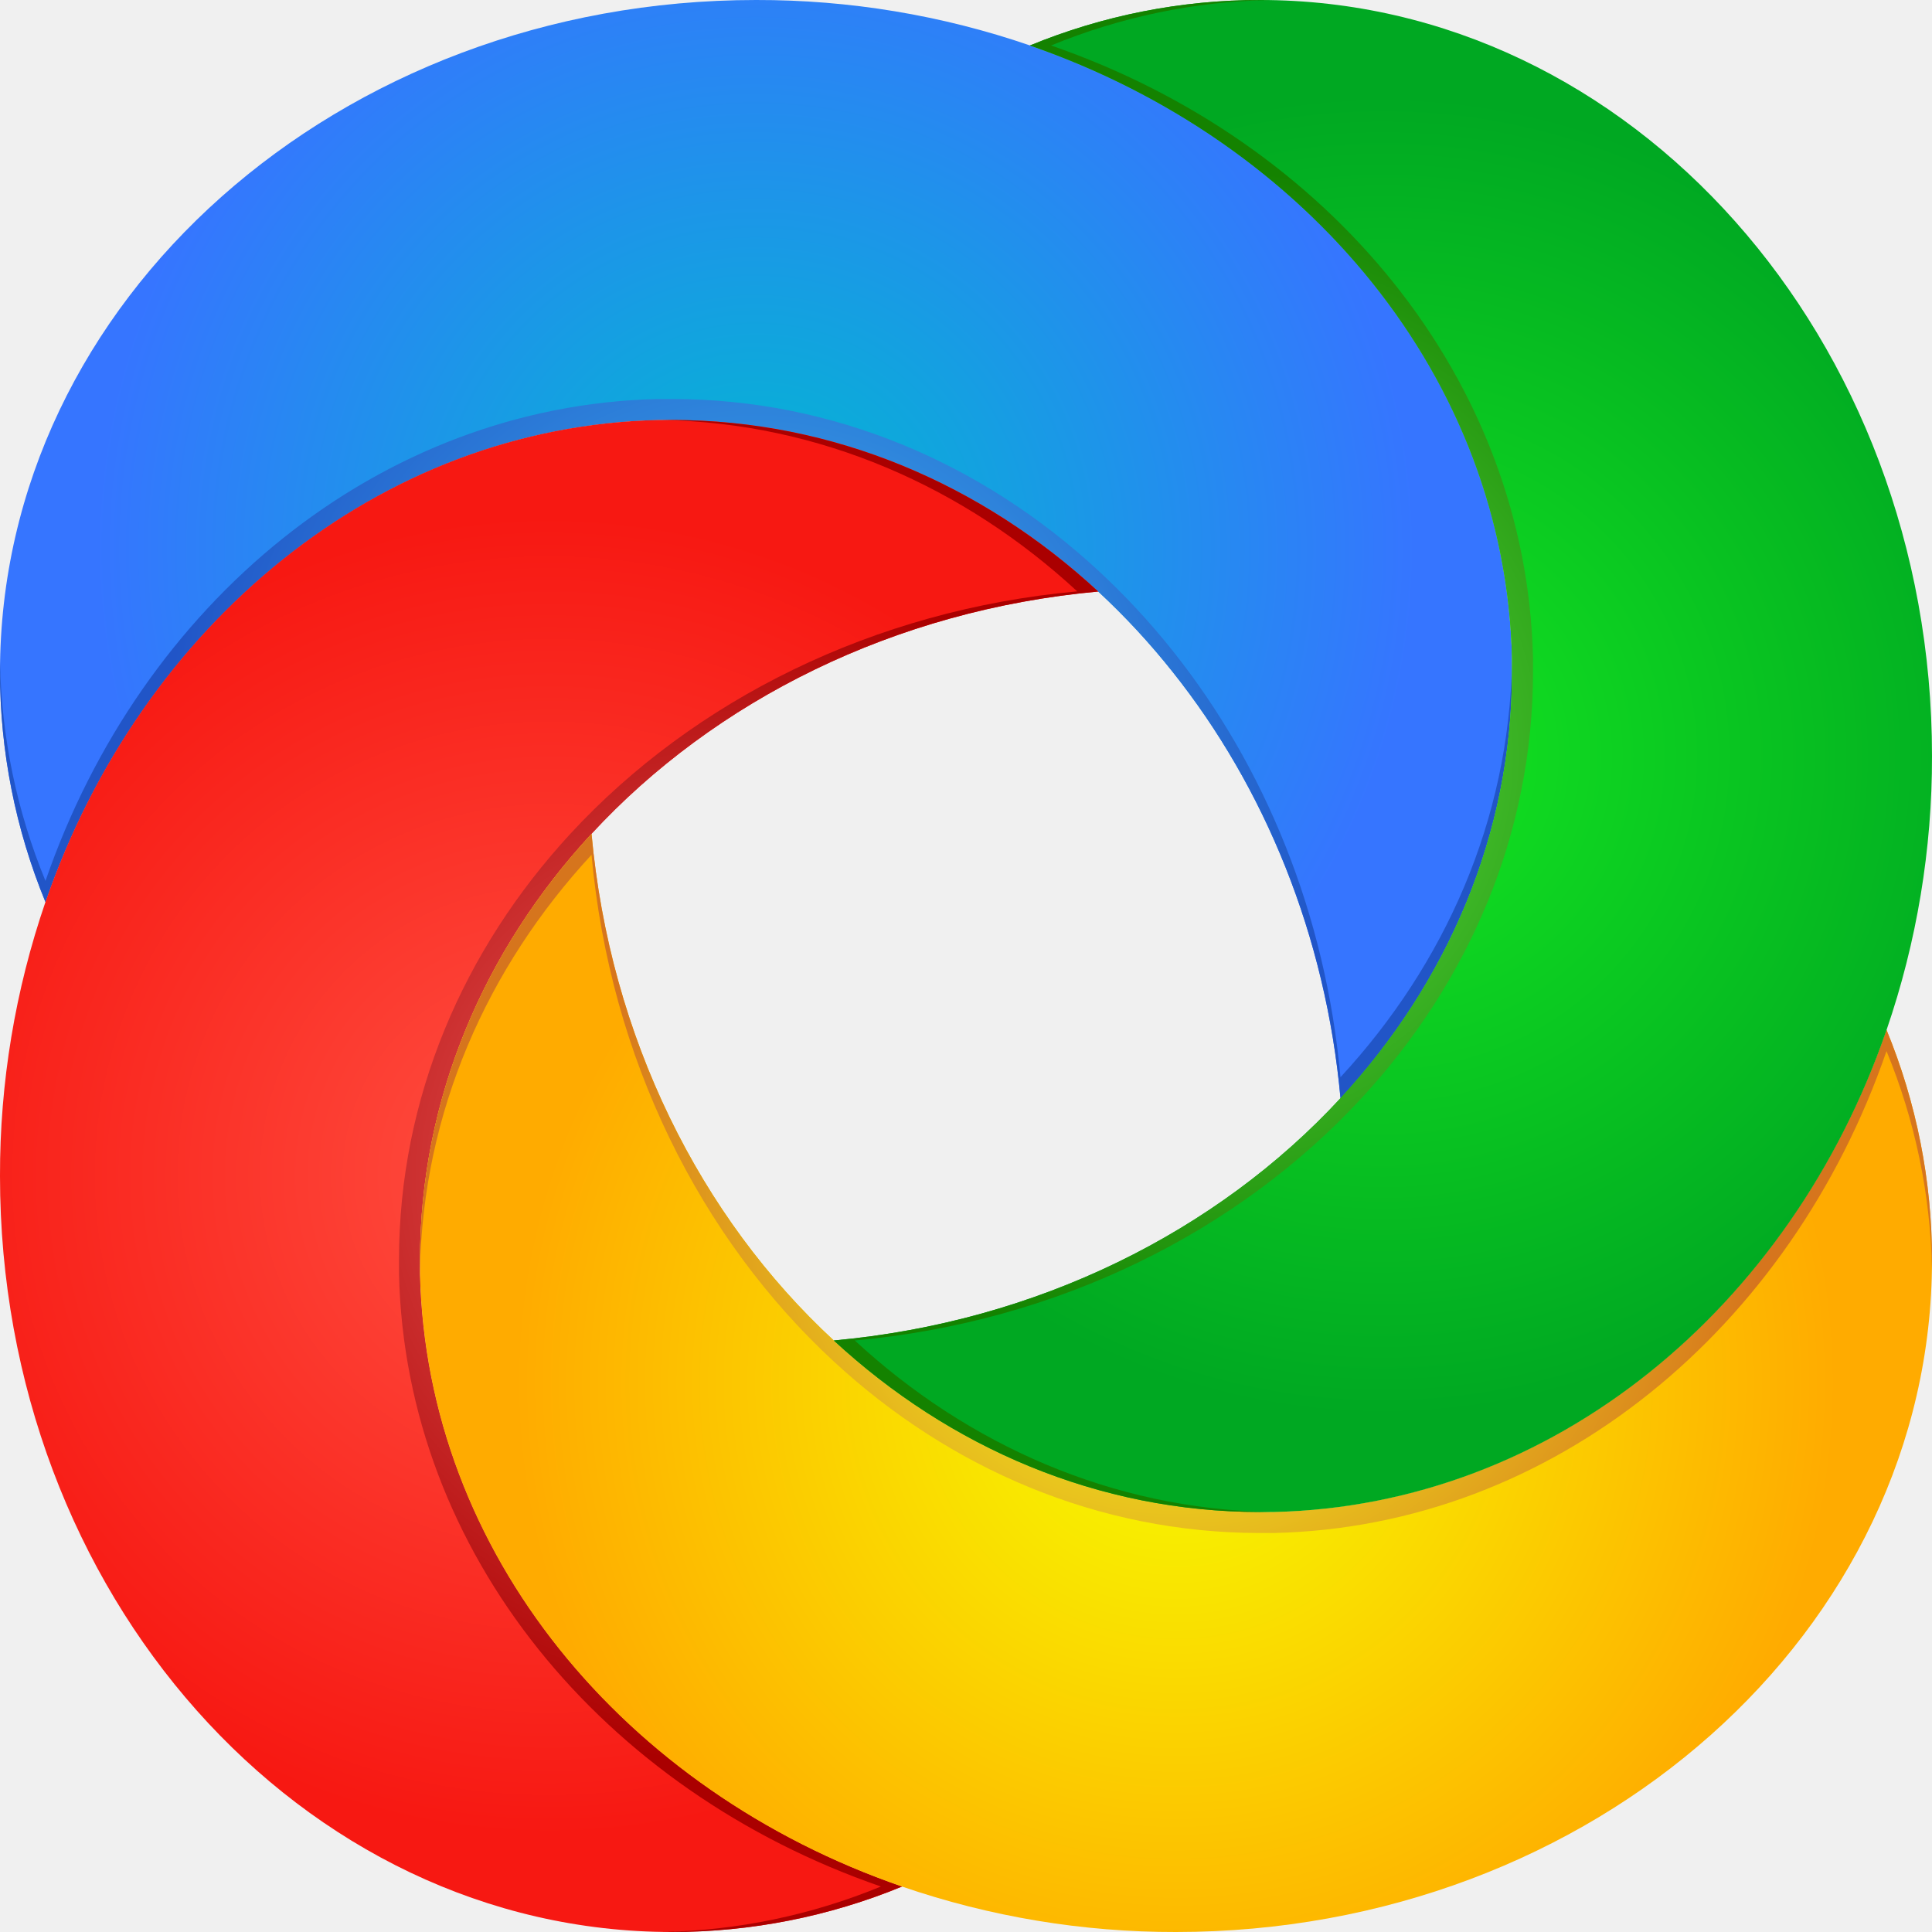
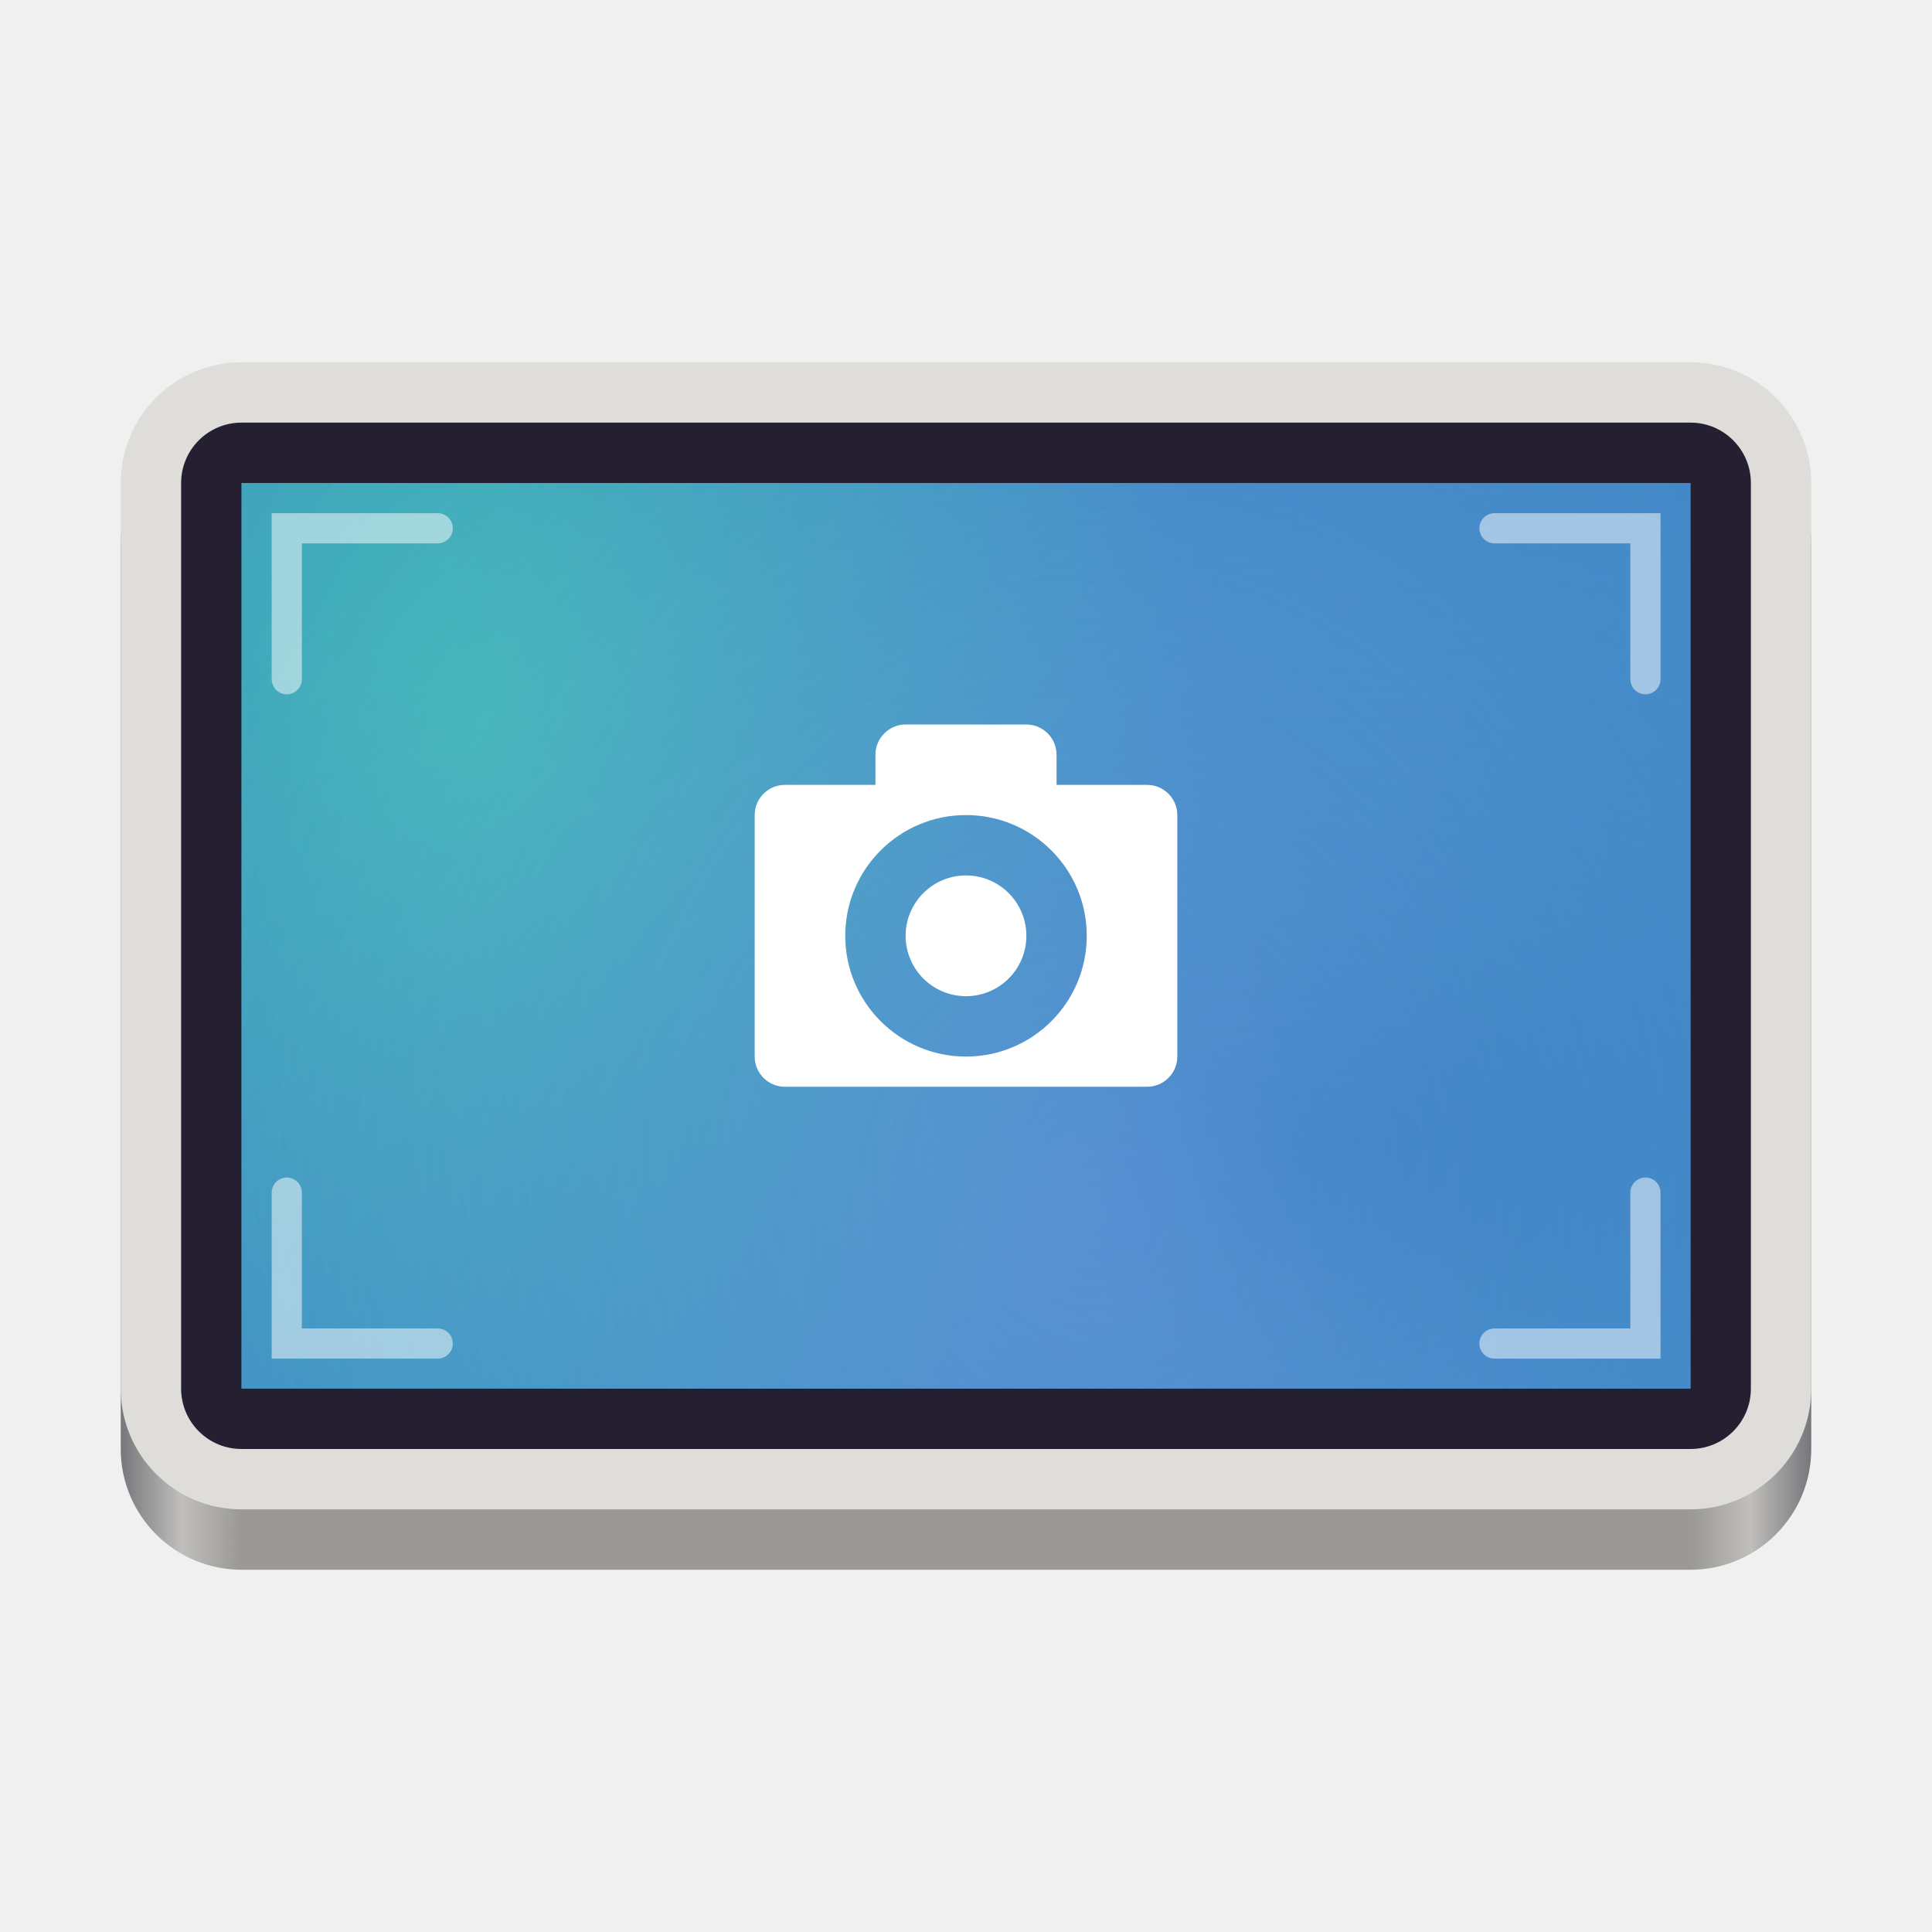
- <svg xmlns="http://www.w3.org/2000/svg" id="Layer_1" data-name="Layer 1" viewBox="0 0 460 460">
-   <defs>
-     <style>.cls-1{fill:url(#radial-gradient);}.cls-2{fill:url(#radial-gradient-2);}.cls-3{fill:url(#radial-gradient-3);}.cls-4{fill:url(#radial-gradient-4);}.cls-5{fill:url(#radial-gradient-5);}.cls-6{fill:url(#radial-gradient-6);}.cls-7{fill:url(#radial-gradient-7);}.cls-8{fill:url(#radial-gradient-8);}</style>
-     <radialGradient id="radial-gradient" cx="200" cy="-16032.74" r="157.31" gradientTransform="matrix(1, 0, 0, -1, 0, -15882)" gradientUnits="userSpaceOnUse">
-       <stop offset="0" stop-color="#00bacf" />
-       <stop offset="1" stop-color="#3675ff" />
-     </radialGradient>
-     <radialGradient id="radial-gradient-2" cx="200" cy="-16080.24" r="140.23" gradientTransform="matrix(1, 0, 0, -1, 0, -15882)" gradientUnits="userSpaceOnUse">
-       <stop offset="0.24" stop-color="#38a8eb" />
-       <stop offset="1" stop-color="#2155c7" />
-     </radialGradient>
-     <radialGradient id="radial-gradient-3" cx="150.74" cy="-16182" r="157.31" gradientTransform="matrix(1, 0, 0, -1, 0, -15882)" gradientUnits="userSpaceOnUse">
-       <stop offset="0" stop-color="#ff5042" />
-       <stop offset="1" stop-color="#f71812" />
-     </radialGradient>
-     <radialGradient id="radial-gradient-4" cx="198.24" cy="-16182" r="140.23" gradientTransform="matrix(1, 0, 0, -1, 0, -15882)" gradientUnits="userSpaceOnUse">
-       <stop offset="0.4" stop-color="#d94343" />
-       <stop offset="1" stop-color="#a00" />
-     </radialGradient>
-     <radialGradient id="radial-gradient-5" cx="300" cy="-16231.26" r="157.31" gradientTransform="matrix(1, 0, 0, -1, 0, -15882)" gradientUnits="userSpaceOnUse">
-       <stop offset="0" stop-color="#f6ff00" />
-       <stop offset="1" stop-color="#ffab00" />
-     </radialGradient>
-     <radialGradient id="radial-gradient-6" cx="300" cy="-16183.76" r="140.23" gradientTransform="matrix(1, 0, 0, -1, 0, -15882)" gradientUnits="userSpaceOnUse">
-       <stop offset="0.22" stop-color="#f7ff1e" />
-       <stop offset="1" stop-color="#d6751d" />
-     </radialGradient>
-     <radialGradient id="radial-gradient-7" cx="349.26" cy="-16082" r="157.31" gradientTransform="matrix(1, 0, 0, -1, 0, -15882)" gradientUnits="userSpaceOnUse">
-       <stop offset="0" stop-color="#14e620" />
-       <stop offset="1" stop-color="#00a822" />
-     </radialGradient>
-     <radialGradient id="radial-gradient-8" cx="301.76" cy="-16082" r="140.23" gradientTransform="matrix(1, 0, 0, -1, 0, -15882)" gradientUnits="userSpaceOnUse">
-       <stop offset="0.21" stop-color="#59d941" />
-       <stop offset="1" stop-color="#148200" />
-     </radialGradient>
+ <svg xmlns="http://www.w3.org/2000/svg" xmlns:xlink="http://www.w3.org/1999/xlink" width="128" height="128" id="svg11300" version="1.0" style="display:inline;enable-background:new" viewBox="0 0 128 128">
+   <defs id="defs3">
+     <linearGradient id="linearGradient1078">
+       <stop id="stop1066" offset="0" style="stop-color:#77767b;stop-opacity:1" />
+       <stop style="stop-color:#c0bfbc;stop-opacity:1" offset="0.036" id="stop1068" />
+       <stop id="stop1070" offset="0.071" style="stop-color:#9a9996;stop-opacity:1" />
+       <stop style="stop-color:#9a9996;stop-opacity:1" offset="0.929" id="stop1072" />
+       <stop id="stop1074" offset="0.964" style="stop-color:#c0bfbc;stop-opacity:1" />
+       <stop id="stop1076" offset="1" style="stop-color:#77767b;stop-opacity:1" />
+     </linearGradient>
+     <linearGradient id="linearGradient1044">
+       <stop style="stop-color:#1a5fb4;stop-opacity:1" offset="0" id="stop1040" />
+       <stop style="stop-color:#98c1f1;stop-opacity:0" offset="1" id="stop1042" />
+     </linearGradient>
+     <linearGradient id="linearGradient1034">
+       <stop id="stop1030" offset="0" style="stop-color:#98c1f1;stop-opacity:1" />
+       <stop id="stop1032" offset="1" style="stop-color:#2dc0af;stop-opacity:0.138" />
+     </linearGradient>
+     <linearGradient id="linearGradient3982">
+       <stop id="stop3970" offset="0" style="stop-color:#a51d2d;stop-opacity:1" />
+       <stop style="stop-color:#f66151;stop-opacity:1" offset="0.194" id="stop3972" />
+       <stop id="stop3974" offset="0.5" style="stop-color:#c01c28;stop-opacity:1" />
+       <stop id="stop3978" offset="0.682" style="stop-color:#e01b24;stop-opacity:1" />
+       <stop id="stop3980" offset="1" style="stop-color:#a51d2d;stop-opacity:1" />
+     </linearGradient>
+     <linearGradient id="linearGradient3950">
+       <stop style="stop-color:#a51d2d;stop-opacity:1" offset="0" id="stop3946" />
+       <stop id="stop3954" offset="0.132" style="stop-color:#f66151;stop-opacity:1" />
+       <stop style="stop-color:#c01c28;stop-opacity:1" offset="0.299" id="stop3956" />
+       <stop id="stop3958" offset="0.46" style="stop-color:#ed333b;stop-opacity:1" />
+       <stop style="stop-color:#a51d2d;stop-opacity:1" offset="0.593" id="stop3960" />
+       <stop style="stop-color:#a51d2d;stop-opacity:1" offset="1" id="stop3948" />
+     </linearGradient>
+     <linearGradient id="linearGradient1093">
+       <stop id="stop1091" offset="0" style="stop-color:#f6f5f4;stop-opacity:0;" />
+       <stop id="stop1089" offset="1" style="stop-color:#f6f5f4;stop-opacity:1;" />
+     </linearGradient>
+     <radialGradient xlink:href="#linearGradient6826" id="radialGradient6828" cx="184" cy="-179.602" fx="184" fy="-179.602" r="225" gradientTransform="matrix(0.25,0,0,0.1788889,6.9488522e-8,228.1289)" gradientUnits="userSpaceOnUse" />
+     <linearGradient id="linearGradient6826">
+       <stop style="stop-color:#50dbb5;stop-opacity:1;" offset="0" id="stop6822" />
+       <stop style="stop-color:#4a86cf;stop-opacity:1" offset="1" id="stop6824" />
+     </linearGradient>
+     <radialGradient xlink:href="#linearGradient6809-3" id="radialGradient6811" cx="256" cy="267.602" fx="256" fy="267.602" r="225" gradientTransform="matrix(0.4533333,0,0,0.3243852,-52.05333,189.1937)" gradientUnits="userSpaceOnUse" />
+     <linearGradient id="linearGradient6809-3">
+       <stop style="stop-color:#f6d123;stop-opacity:1" offset="0" id="stop6805" />
+       <stop style="stop-color:#2dc0af;stop-opacity:0.138" offset="1" id="stop6807" />
+     </linearGradient>
+     <linearGradient xlink:href="#linearGradient3950" id="linearGradient3952" x1="22.053" y1="93.909" x2="60" y2="93.909" gradientUnits="userSpaceOnUse" />
+     <linearGradient xlink:href="#linearGradient3982" id="linearGradient3968" x1="-78" y1="312" x2="-54" y2="312" gradientUnits="userSpaceOnUse" gradientTransform="translate(132)" />
+     <radialGradient xlink:href="#linearGradient6826" id="radialGradient4710" gradientUnits="userSpaceOnUse" gradientTransform="matrix(0.25,0,0,0.1788889,6.9488522e-8,228.1289)" cx="184" cy="-179.602" fx="184" fy="-179.602" r="225" />
+     <radialGradient xlink:href="#linearGradient6809-3" id="radialGradient4712" gradientUnits="userSpaceOnUse" gradientTransform="matrix(0.4533333,0,0,0.3243852,-52.05333,189.1937)" cx="256" cy="267.602" fx="256" fy="267.602" r="225" />
+     <linearGradient xlink:href="#linearGradient1093" id="linearGradient954" gradientUnits="userSpaceOnUse" x1="60" y1="62" x2="64" y2="62" />
+     <radialGradient xlink:href="#linearGradient6826" id="radialGradient1018" gradientUnits="userSpaceOnUse" gradientTransform="matrix(0.2142857,0,0,0.2844444,9.142857,237.1656)" cx="106.667" cy="-60.348" fx="106.667" fy="-60.348" r="225" />
+     <radialGradient xlink:href="#linearGradient1034" id="radialGradient1020" gradientUnits="userSpaceOnUse" gradientTransform="matrix(0.3885714,0,0,0.4622222,-35.47428,151.1069)" cx="276.588" cy="218.278" fx="276.588" fy="218.278" r="225" />
+     <radialGradient xlink:href="#linearGradient1044" id="radialGradient1038" gradientUnits="userSpaceOnUse" gradientTransform="matrix(0.3885714,0,0,0.2432889,-35.47428,-269.1047)" cx="317.765" cy="86.748" fx="317.765" fy="86.748" r="225" />
+     <linearGradient xlink:href="#linearGradient1078" id="linearGradient1064" gradientUnits="userSpaceOnUse" gradientTransform="matrix(0.25,0,0,0.25,-14.14897,388.3485)" x1="88.596" y1="-449.394" x2="536.596" y2="-449.394" />
  </defs>
-   <path class="cls-1" d="M380,176.62c-1.55-66.46-48.68-123-114.74-145.79A199.47,199.47,0,0,0,200,20C100.59,20,20,91.63,20,180a143.93,143.93,0,0,0,10.83,54.79C53.67,168.73,110.16,121.6,176.62,120c1.12,0,2.25,0,3.38,0,38.52,0,73.87,15.32,101.48,40.84A171.24,171.24,0,0,1,299.22,180c21.92,27.53,36.42,62.7,39.95,101.53C364.68,253.87,380,218.52,380,180,380,178.87,380,177.75,380,176.62Z" transform="translate(-20 -20)" />
-   <path class="cls-2" d="M339.16,276.48c-3.53-38.83-18-74-39.95-101.53a171.24,171.24,0,0,0-17.73-19.11C253.87,130.32,218.52,115,180,115c-1.13,0-2.25,0-3.38,0-66.46,1.55-123,48.68-145.79,114.74A144,144,0,0,1,20,177.67c0,0.78,0,1.55,0,2.33a143.93,143.93,0,0,0,10.83,54.79C53.67,168.73,110.16,121.6,176.62,120c1.12,0,2.25,0,3.38,0,38.52,0,73.87,15.32,101.48,40.84A171.24,171.24,0,0,1,299.22,180c21.92,27.53,36.42,62.7,39.95,101.53C364.68,253.87,380,218.52,380,180c0-.78,0-1.55,0-2.33C379.28,215.16,364.09,249.51,339.16,276.48Z" transform="translate(-20 -20)" />
-   <path class="cls-3" d="M120,323.38c0-1.12,0-2.25,0-3.38,0-38.52,15.32-73.87,40.84-101.48,29.33-31.74,72.13-53.27,120.64-57.68C253.87,135.32,218.52,120,180,120c-1.13,0-2.25,0-3.38,0-66.46,1.55-123,48.68-145.79,114.74A199.47,199.47,0,0,0,20,300c0,99.41,71.63,180,160,180a143.93,143.93,0,0,0,54.79-10.83C168.73,446.33,121.6,389.84,120,323.38Z" transform="translate(-20 -20)" />
-   <path class="cls-4" d="M120,323.38c0-1.12,0-2.25,0-3.38,0-38.52,15.32-73.87,40.84-101.48,29.33-31.74,72.13-53.27,120.64-57.68C253.87,135.32,218.52,120,180,120c-0.78,0-1.55,0-2.33,0,37.49,0.69,71.84,15.88,98.81,40.8-48.51,4.41-91.31,25.94-120.64,57.68C130.32,246.13,115,281.48,115,320c0,1.13,0,2.25,0,3.38,1.55,66.46,48.68,123,114.74,145.79A144,144,0,0,1,177.67,480c0.78,0,1.55,0,2.33,0a143.93,143.93,0,0,0,54.79-10.83C168.73,446.33,121.6,389.84,120,323.38Z" transform="translate(-20 -20)" />
-   <path class="cls-5" d="M469.17,265.21C446.33,331.27,389.84,378.4,323.38,380c-1.12,0-2.25,0-3.38,0-38.52,0-73.87-15.32-101.48-40.84-31.74-29.33-53.27-72.13-57.68-120.64C135.32,246.13,120,281.48,120,320c0,1.13,0,2.25,0,3.38,1.55,66.46,48.68,123,114.74,145.79A199.47,199.47,0,0,0,300,480c99.41,0,180-71.63,180-160A143.93,143.93,0,0,0,469.17,265.21Z" transform="translate(-20 -20)" />
-   <path class="cls-6" d="M160.84,223.52c4.41,48.51,25.94,91.31,57.68,120.64C246.13,369.68,281.48,385,320,385c1.13,0,2.25,0,3.38,0,66.46-1.55,123-48.68,145.79-114.74A144,144,0,0,1,480,322.33c0-.78,0-1.55,0-2.33a143.93,143.93,0,0,0-10.83-54.79C446.33,331.27,389.84,378.4,323.38,380c-1.12,0-2.25,0-3.38,0-38.52,0-73.87-15.32-101.48-40.84-31.74-29.33-53.27-72.13-57.68-120.64C135.32,246.13,120,281.48,120,320c0,0.78,0,1.55,0,2.33C120.72,284.84,135.91,250.49,160.84,223.52Z" transform="translate(-20 -20)" />
-   <path class="cls-7" d="M320,20a143.93,143.93,0,0,0-54.79,10.83C331.27,53.67,378.4,110.16,380,176.62c0,1.12,0,2.25,0,3.38,0,38.52-15.32,73.87-40.84,101.48-29.33,31.74-72.13,53.27-120.64,57.68C246.13,364.68,281.48,380,320,380c1.13,0,2.25,0,3.38,0,66.46-1.55,123-48.68,145.79-114.74A199.47,199.47,0,0,0,480,200C480,100.59,408.37,20,320,20Z" transform="translate(-20 -20)" />
-   <path class="cls-8" d="M223.52,339.16c48.51-4.41,91.31-25.94,120.64-57.68C369.68,253.87,385,218.52,385,180c0-1.13,0-2.25,0-3.38-1.55-66.46-48.68-123-114.74-145.79A144,144,0,0,1,322.33,20c-0.78,0-1.55,0-2.33,0a143.93,143.93,0,0,0-54.79,10.83C331.27,53.67,378.4,110.16,380,176.62c0,1.12,0,2.25,0,3.38,0,38.52-15.32,73.87-40.84,101.48-29.33,31.74-72.13,53.27-120.64,57.68C246.13,364.68,281.48,380,320,380c0.78,0,1.55,0,2.33,0C284.84,379.28,250.49,364.09,223.52,339.16Z" transform="translate(-20 -20)" />
+   <g id="layer1" style="display:inline" transform="translate(0,-172)">
+     <g id="layer2" style="display:none">
+       <text xml:space="preserve" style="font-style:normal;font-variant:normal;font-weight:normal;font-stretch:normal;font-size:5.333px;line-height:125%;font-family:Cantarell;-inkscape-font-specification:'Cantarell, Normal';text-align:start;writing-mode:lr-tb;text-anchor:start;display:inline;fill:#000000;fill-opacity:1;stroke:none;stroke-width:0.333;enable-background:new" x="7.95" y="148.652" id="context">
+         <tspan id="tspan2716" x="7.95" y="148.652" style="font-size:5.333px;stroke-width:0.333">apps</tspan>
+       </text>
+       <text id="text3021" y="157.234" x="7.753" style="font-style:normal;font-variant:normal;font-weight:bold;font-stretch:normal;font-size:5.333px;line-height:125%;font-family:Cantarell;-inkscape-font-specification:'Cantarell, Bold';text-align:start;writing-mode:lr-tb;text-anchor:start;display:inline;fill:#000000;fill-opacity:1;stroke:none;stroke-width:0.333;enable-background:new" xml:space="preserve">
+         <tspan y="157.234" x="7.753" id="tspan3023" style="font-size:5.333px;stroke-width:0.333">org.gnome.Screenshots</tspan>
+       </text>
+       <g style="display:inline;fill:#000000;enable-background:new" transform="matrix(7.991171,0,0,8.003641,-167.7909,-4846.078)" id="g12027" />
+       <rect style="display:inline;overflow:visible;visibility:visible;fill:#f0f0f0;fill-opacity:1;fill-rule:nonzero;stroke:none;stroke-width:0.5;marker:none;enable-background:accumulate" id="rect13805" width="128" height="128" x="9.2651362e-08" y="172" />
+       <g id="g883" style="fill:none;fill-opacity:0.251;stroke:#a579b3;stroke-opacity:1" transform="translate(-24,24)" />
+       <g id="g900" style="fill:none;fill-opacity:0.251;stroke:#a579b3;stroke-opacity:1" transform="translate(-24,24)" />
+       <g id="g1168" transform="matrix(0.25,0,0,0.25,6.9488522e-8,225)">
+         <circle cx="256" cy="44" r="240" id="path1142" style="opacity:0.1;fill:#2864b0;fill-opacity:1;stroke:none;stroke-width:1;stroke-linecap:butt;stroke-linejoin:miter;stroke-miterlimit:4;stroke-dasharray:none;stroke-dashoffset:0;stroke-opacity:1;marker:none;marker-start:none;marker-mid:none;marker-end:none;paint-order:normal" />
+         <rect ry="32" rx="32" y="-180" x="96" height="448" width="320" id="rect1110" style="opacity:0.1;fill:#2864b0;fill-opacity:1;stroke:none;stroke-width:1;stroke-linecap:butt;stroke-linejoin:miter;stroke-miterlimit:4;stroke-dasharray:none;stroke-dashoffset:0;stroke-opacity:1;marker:none;marker-start:none;marker-mid:none;marker-end:none;paint-order:normal" />
+         <rect ry="32" rx="32" y="-164" x="48" height="416" width="416" id="rect1110-8" style="display:inline;opacity:0.1;fill:#2864b0;fill-opacity:1;stroke:none;stroke-width:1;stroke-linecap:butt;stroke-linejoin:miter;stroke-miterlimit:4;stroke-dasharray:none;stroke-dashoffset:0;stroke-opacity:1;marker:none;marker-start:none;marker-mid:none;marker-end:none;paint-order:normal;enable-background:new" />
+         <rect ry="32" rx="32" y="-116" x="32" height="320" width="448" id="rect1110-8-9" style="display:inline;opacity:0.1;fill:#2864b0;fill-opacity:1;stroke:none;stroke-width:1;stroke-linecap:butt;stroke-linejoin:miter;stroke-miterlimit:4;stroke-dasharray:none;stroke-dashoffset:0;stroke-opacity:1;marker:none;marker-start:none;marker-mid:none;marker-end:none;paint-order:normal;enable-background:new" />
+       </g>
+     </g>
+     <g id="layer9" style="display:inline">
+       <rect ry="8" rx="8" y="200" x="8" height="76" width="112" id="rect1048" style="display:inline;opacity:1;vector-effect:none;fill:url(#linearGradient1064);fill-opacity:1;stroke:none;stroke-width:0.25;stroke-linecap:butt;stroke-linejoin:miter;stroke-miterlimit:4;stroke-dasharray:none;stroke-dashoffset:0;stroke-opacity:1;marker:none;marker-start:none;marker-mid:none;marker-end:none;paint-order:normal;enable-background:new;font-variant-east_asian:normal" />
+       <rect style="opacity:1;fill:#f6f5f4;fill-opacity:1;stroke:none;stroke-width:2;stroke-linecap:round;stroke-linejoin:round;stroke-miterlimit:4;stroke-dasharray:none;stroke-dashoffset:0;stroke-opacity:1" id="rect1195" width="104" height="80" x="-188" y="44" />
+       <rect y="48" x="196" height="66" width="96" id="rect998" style="opacity:1;fill:#1c71d8;fill-opacity:1;stroke:none;stroke-width:2;stroke-linecap:round;stroke-linejoin:round;stroke-miterlimit:4;stroke-dasharray:none;stroke-dashoffset:0;stroke-opacity:1" />
+       <g transform="matrix(0.8571429,0,0,0.9,-190.8571,-128.4)" style="display:inline;stroke-width:1.139;enable-background:new" id="g886">
+         <rect style="display:inline;opacity:1;vector-effect:none;fill:url(#radialGradient6828);fill-opacity:1;stroke:none;stroke-width:0.569;stroke-linecap:butt;stroke-linejoin:bevel;stroke-miterlimit:4;stroke-dasharray:0.569, 1.139;stroke-dashoffset:0;stroke-opacity:0.949;marker:none;marker-start:none;marker-mid:none;marker-end:none;paint-order:normal;enable-background:new" id="rect6813" width="112" height="80" x="8" y="196" />
+         <rect y="196" x="8" height="80" width="112" id="rect3763" style="display:inline;opacity:1;vector-effect:none;fill:url(#radialGradient6811);fill-opacity:1;stroke:none;stroke-width:0.569;stroke-linecap:butt;stroke-linejoin:bevel;stroke-miterlimit:4;stroke-dasharray:0.569, 1.139;stroke-dashoffset:0;stroke-opacity:0.949;marker:none;marker-start:none;marker-mid:none;marker-end:none;paint-order:normal;enable-background:new" />
+       </g>
+       <g id="g3658" transform="translate(8,-142)">
+         <path style="fill:none;stroke:#f6f5f4;stroke-width:2;stroke-linecap:butt;stroke-linejoin:round;stroke-miterlimit:4;stroke-dasharray:none;stroke-opacity:1" d="m 199,203 v -10 h 10" id="path3562" />
+         <path style="fill:none;stroke:#f6f5f4;stroke-width:2;stroke-linecap:butt;stroke-linejoin:miter;stroke-opacity:1" d="m 211,193 h 10" id="path3564" />
+         <path id="path3566" d="m 199,241 v 10 h 10" style="fill:none;stroke:#f6f5f4;stroke-width:2;stroke-linecap:butt;stroke-linejoin:round;stroke-miterlimit:4;stroke-dasharray:none;stroke-opacity:1" />
+         <path id="path3568" d="m 235,193 h 10" style="fill:none;stroke:#f6f5f4;stroke-width:2;stroke-linecap:butt;stroke-linejoin:miter;stroke-opacity:1" />
+         <path id="path3570" d="M 281,203 V 193 H 271" style="fill:none;stroke:#f6f5f4;stroke-width:2;stroke-linecap:butt;stroke-linejoin:round;stroke-miterlimit:4;stroke-dasharray:none;stroke-opacity:1" />
+         <path style="fill:none;stroke:#f6f5f4;stroke-width:2;stroke-linecap:butt;stroke-linejoin:round;stroke-miterlimit:4;stroke-dasharray:none;stroke-opacity:1" d="m 281,241 v 10 h -10" id="path3572" />
+         <path style="fill:none;stroke:#f6f5f4;stroke-width:2;stroke-linecap:butt;stroke-linejoin:miter;stroke-opacity:1" d="m 223,193 h 10" id="path3574" />
+         <path id="path3576" d="m 211,251 h 10" style="fill:none;stroke:#f6f5f4;stroke-width:2;stroke-linecap:butt;stroke-linejoin:miter;stroke-opacity:1" />
+         <path style="fill:none;stroke:#f6f5f4;stroke-width:2;stroke-linecap:butt;stroke-linejoin:miter;stroke-opacity:1" d="m 235,251 h 10" id="path3578" />
+         <path id="path3580" d="m 223,251 h 10" style="fill:none;stroke:#f6f5f4;stroke-width:2;stroke-linecap:butt;stroke-linejoin:miter;stroke-opacity:1" />
+         <path style="fill:none;stroke:#f6f5f4;stroke-width:2;stroke-linecap:butt;stroke-linejoin:miter;stroke-opacity:1" d="M 199,239 V 229" id="path3582" />
+         <path id="path3607" d="M 199,227 V 217" style="fill:none;stroke:#f6f5f4;stroke-width:2;stroke-linecap:butt;stroke-linejoin:miter;stroke-opacity:1" />
+         <g transform="rotate(-90,156,129)" id="g3588">
+           <path style="fill:none;stroke:#f6f5f4;stroke-width:2;stroke-linecap:butt;stroke-linejoin:miter;stroke-opacity:1" d="m 46,254 h 10" id="path3586" />
+         </g>
+         <path style="fill:none;stroke:#f6f5f4;stroke-width:2;stroke-linecap:butt;stroke-linejoin:miter;stroke-opacity:1" d="M 199,215 V 205" id="path3623" />
+         <path style="fill:none;stroke:#f6f5f4;stroke-width:2;stroke-linecap:butt;stroke-linejoin:miter;stroke-opacity:1" d="m 259,193 h 10" id="path3625" />
+         <path id="path3627" d="m 247,193 h 10" style="fill:none;stroke:#f6f5f4;stroke-width:2;stroke-linecap:butt;stroke-linejoin:miter;stroke-opacity:1" />
+         <path id="path3629" d="m 259,251 h 10" style="fill:none;stroke:#f6f5f4;stroke-width:2;stroke-linecap:butt;stroke-linejoin:miter;stroke-opacity:1" />
+         <path style="fill:none;stroke:#f6f5f4;stroke-width:2;stroke-linecap:butt;stroke-linejoin:miter;stroke-opacity:1" d="m 247,251 h 10" id="path3631" />
+         <path style="fill:none;stroke:#f6f5f4;stroke-width:2;stroke-linecap:butt;stroke-linejoin:miter;stroke-opacity:1" d="M 281,227 V 217" id="path3633" />
+         <path id="path3635" d="M 281,215 V 205" style="fill:none;stroke:#f6f5f4;stroke-width:2;stroke-linecap:butt;stroke-linejoin:miter;stroke-opacity:1" />
+       </g>
+       <text xml:space="preserve" style="font-style:normal;font-weight:normal;font-size:40px;line-height:1.25;font-family:sans-serif;letter-spacing:0px;word-spacing:0px;fill:#000000;fill-opacity:1;stroke:none" x="-72" y="4" id="text850">
+         <tspan id="tspan848" x="-72" y="39.391" />
+       </text>
+       <g id="g3558" style="opacity:0.4;fill:#000000" transform="translate(-200,-140)">
+         <path d="m 24,188 a 8,8 0 0 1 -8,8 l 0,-8 z" id="path1000" style="opacity:1;fill:#000000;fill-opacity:1;stroke:none;stroke-width:2;stroke-linecap:round;stroke-linejoin:round;stroke-miterlimit:4;stroke-dasharray:none;stroke-dashoffset:0;stroke-opacity:1" />
+         <path transform="scale(-1,1)" style="opacity:1;fill:#000000;fill-opacity:1;stroke:none;stroke-width:2;stroke-linecap:round;stroke-linejoin:round;stroke-miterlimit:4;stroke-dasharray:none;stroke-dashoffset:0;stroke-opacity:1" id="path1002" d="m -104,188 a 8,8 0 0 1 -8,8 l 0,-8 z" />
+         <path d="m -104,-260 a 8,8 0 0 1 -8,8 l 0,-8 z" id="path1004" style="opacity:1;fill:#000000;fill-opacity:1;stroke:none;stroke-width:2;stroke-linecap:round;stroke-linejoin:round;stroke-miterlimit:4;stroke-dasharray:none;stroke-dashoffset:0;stroke-opacity:1" transform="scale(-1)" />
+         <path transform="scale(1,-1)" style="opacity:1;fill:#000000;fill-opacity:1;stroke:none;stroke-width:2;stroke-linecap:round;stroke-linejoin:round;stroke-miterlimit:4;stroke-dasharray:none;stroke-dashoffset:0;stroke-opacity:1" id="path1006" d="m 24,-260 a 8,8 0 0 1 -8,8 l 0,-8 z" />
+       </g>
+       <g style="opacity:0.4;fill:#ffffff" id="g3668" transform="translate(191,-137)">
+         <path style="opacity:1;fill:#ffffff;fill-opacity:1;stroke:none;stroke-width:2;stroke-linecap:round;stroke-linejoin:round;stroke-miterlimit:4;stroke-dasharray:none;stroke-dashoffset:0;stroke-opacity:1" id="path3660" d="m 24,188 a 8,8 0 0 1 -8,8 l 0,-8 z" />
+         <path d="m -90,188 a 8,8 0 0 1 -8,8 l 0,-8 z" id="path3662" style="opacity:1;fill:#ffffff;fill-opacity:1;stroke:none;stroke-width:2;stroke-linecap:round;stroke-linejoin:round;stroke-miterlimit:4;stroke-dasharray:none;stroke-dashoffset:0;stroke-opacity:1" transform="scale(-1,1)" />
+         <path transform="scale(-1)" style="opacity:1;fill:#ffffff;fill-opacity:1;stroke:none;stroke-width:2;stroke-linecap:round;stroke-linejoin:round;stroke-miterlimit:4;stroke-dasharray:none;stroke-dashoffset:0;stroke-opacity:1" id="path3664" d="m -90,-246 a 8,8 0 0 1 -8,8 l 0,-8 z" />
+         <path d="m 24,-246 a 8,8 0 0 1 -8,8 l 0,-8 z" id="path3666" style="opacity:1;fill:#ffffff;fill-opacity:1;stroke:none;stroke-width:2;stroke-linecap:round;stroke-linejoin:round;stroke-miterlimit:4;stroke-dasharray:none;stroke-dashoffset:0;stroke-opacity:1" transform="scale(1,-1)" />
+       </g>
+       <rect style="display:inline;opacity:1;fill:#f6f5f4;fill-opacity:1;stroke:none;stroke-width:0.25;stroke-linecap:butt;stroke-linejoin:miter;stroke-miterlimit:4;stroke-dasharray:none;stroke-dashoffset:0;stroke-opacity:1;marker:none;marker-start:none;marker-mid:none;marker-end:none;paint-order:normal;enable-background:new" id="rect4701" width="112" height="80" x="8" y="56" />
+       <g id="g4708" style="display:inline;stroke-width:1.148;enable-background:new" transform="matrix(0.8928571,0,0,0.85,6.857146,-104.6)">
+         <rect y="196" x="8" height="80" width="112" id="rect4704" style="display:inline;opacity:1;vector-effect:none;fill:url(#radialGradient4710);fill-opacity:1;stroke:none;stroke-width:0.574;stroke-linecap:butt;stroke-linejoin:bevel;stroke-miterlimit:4;stroke-dasharray:0.574, 1.148;stroke-dashoffset:0;stroke-opacity:0.949;marker:none;marker-start:none;marker-mid:none;marker-end:none;paint-order:normal;enable-background:new" />
+         <rect style="display:inline;opacity:1;vector-effect:none;fill:url(#radialGradient4712);fill-opacity:1;stroke:none;stroke-width:0.574;stroke-linecap:butt;stroke-linejoin:bevel;stroke-miterlimit:4;stroke-dasharray:0.574, 1.148;stroke-dashoffset:0;stroke-opacity:0.949;marker:none;marker-start:none;marker-mid:none;marker-end:none;paint-order:normal;enable-background:new" id="rect4706" width="112" height="80" x="8" y="196" />
+       </g>
+       <rect style="display:inline;opacity:1;vector-effect:none;fill:#deddda;fill-opacity:1;stroke:none;stroke-width:0.25;stroke-linecap:butt;stroke-linejoin:miter;stroke-miterlimit:4;stroke-dasharray:none;stroke-dashoffset:0;stroke-opacity:1;marker:none;marker-start:none;marker-mid:none;marker-end:none;paint-order:normal;enable-background:new;font-variant-east_asian:normal" id="rect929-36-9" width="112" height="76" x="8" y="196" rx="8" ry="8" />
+       <rect rx="4" style="display:inline;opacity:1;vector-effect:none;fill:#241f31;fill-opacity:1;stroke:none;stroke-width:0.011px;stroke-linecap:butt;stroke-linejoin:miter;stroke-miterlimit:4;stroke-dasharray:none;stroke-dashoffset:0;stroke-opacity:1;marker:none;marker-start:none;marker-mid:none;marker-end:none;paint-order:normal;enable-background:new" id="rect946-0-7" width="104" height="68" x="12" y="200" ry="4" />
+       <rect y="204" x="16" height="60" width="96" id="rect1012" style="display:inline;opacity:1;vector-effect:none;fill:url(#radialGradient1018);fill-opacity:1;stroke:none;stroke-width:0.5;stroke-linecap:butt;stroke-linejoin:bevel;stroke-miterlimit:4;stroke-dasharray:0.5, 1;stroke-dashoffset:0;stroke-opacity:0.949;marker:none;marker-start:none;marker-mid:none;marker-end:none;paint-order:normal;enable-background:new" />
+       <rect y="-264" x="16" height="60" width="96" id="rect1036" style="display:inline;opacity:0.5;vector-effect:none;fill:url(#radialGradient1038);fill-opacity:1;stroke:none;stroke-width:0.5;stroke-linecap:butt;stroke-linejoin:bevel;stroke-miterlimit:4;stroke-dasharray:0.5, 1;stroke-dashoffset:0;stroke-opacity:0.949;marker:none;marker-start:none;marker-mid:none;marker-end:none;paint-order:normal;enable-background:new" transform="scale(1,-1)" />
+       <rect style="display:inline;opacity:0.5;vector-effect:none;fill:url(#radialGradient1020);fill-opacity:1;stroke:none;stroke-width:0.5;stroke-linecap:butt;stroke-linejoin:bevel;stroke-miterlimit:4;stroke-dasharray:0.5, 1;stroke-dashoffset:0;stroke-opacity:0.949;marker:none;marker-start:none;marker-mid:none;marker-end:none;paint-order:normal;enable-background:new" id="rect1014" width="96" height="60" x="16" y="204" />
+       <rect style="display:inline;opacity:0.242;vector-effect:none;fill:#1a5fb4;fill-opacity:1;stroke:none;stroke-width:0.5;stroke-linecap:butt;stroke-linejoin:bevel;stroke-miterlimit:4;stroke-dasharray:0.5, 1;stroke-dashoffset:0;stroke-opacity:0.949;marker:none;marker-start:none;marker-mid:none;marker-end:none;paint-order:normal;enable-background:new" id="rect1014-5" width="96" height="60" x="16" y="204" />
+       <path id="path1160" overflow="visible" style="color:#bebebe;display:inline;overflow:visible;opacity:1;fill:#ffffff;stroke-width:1;marker:none;enable-background:new" d="m 60,220 c -1.1,0 -2,0.9 -2,2 v 2 h -6 c -1.104,0 -2,0.9 -2,2 v 16 c 0,1.1 0.896,2 2,2 h 24 c 1.104,0 2,-0.9 2,-2 v -16 c 0,-1.1 -0.896,-2 -2,-2 h -6 v -2 c 0,-1.1 -0.9,-2 -2,-2 z m 4,6 a 8,8 0 1 1 0,16 8,8 0 0 1 0,-16 z m 0,4 a 4,4 0 1 0 0,8 4,4 0 0 0 0,-8 z" />
+       <g id="g1010" style="opacity:0.5">
+         <path id="path1171" d="M 19,217 V 207 H 29" style="display:inline;fill:none;fill-rule:evenodd;stroke:#ffffff;stroke-width:2;stroke-linecap:round;stroke-linejoin:miter;stroke-miterlimit:4;stroke-dasharray:none;stroke-opacity:1;enable-background:new" />
+         <path style="display:inline;fill:none;fill-rule:evenodd;stroke:#ffffff;stroke-width:2;stroke-linecap:round;stroke-linejoin:miter;stroke-miterlimit:4;stroke-dasharray:none;stroke-opacity:1;enable-background:new" d="M 109.014,217 V 207 H 99.014" id="path1173" />
+         <path id="path1175" d="m 109.014,251.014 v 10 H 99.014" style="display:inline;fill:none;fill-rule:evenodd;stroke:#ffffff;stroke-width:2;stroke-linecap:round;stroke-linejoin:miter;stroke-miterlimit:4;stroke-dasharray:none;stroke-opacity:1;enable-background:new" />
+         <path style="display:inline;fill:none;fill-rule:evenodd;stroke:#ffffff;stroke-width:2;stroke-linecap:round;stroke-linejoin:miter;stroke-miterlimit:4;stroke-dasharray:none;stroke-opacity:1;enable-background:new" d="m 19,251.014 v 10 h 10" id="path1177" />
+       </g>
+     </g>
+     <g id="layer3" style="display:inline">
+       <circle transform="rotate(45)" style="display:inline;opacity:1;fill:none;fill-opacity:1;stroke:#c01c28;stroke-width:5;stroke-linecap:round;stroke-linejoin:round;stroke-miterlimit:4;stroke-dasharray:none;stroke-dashoffset:0;stroke-opacity:1;enable-background:new" id="circle3988-3" cx="152.058" cy="44.548" r="8.516" />
+       <g style="display:inline;enable-background:new" transform="translate(7.994715,-173.0375)" id="g1200">
+         <path style="fill:#9a9996;fill-rule:evenodd;stroke:none;stroke-width:1px;stroke-linecap:butt;stroke-linejoin:miter;stroke-opacity:1" d="m 58,290 h 6 v -72 l -1.414,-1.414 C 62.586,216.586 56,221.647 56,234 l 0.005,27.19 0.097,2.722 L 58,266 Z" id="path1186" />
+         <g id="g1194" transform="translate(2)">
+           <path style="color:#000000;font-style:normal;font-variant:normal;font-weight:normal;font-stretch:normal;font-size:medium;line-height:normal;font-family:sans-serif;font-variant-ligatures:normal;font-variant-position:normal;font-variant-caps:normal;font-variant-numeric:normal;font-variant-alternates:normal;font-feature-settings:normal;text-indent:0;text-align:start;text-decoration:none;text-decoration-line:none;text-decoration-style:solid;text-decoration-color:#000000;letter-spacing:normal;word-spacing:normal;text-transform:none;writing-mode:lr-tb;direction:ltr;text-orientation:mixed;dominant-baseline:auto;baseline-shift:baseline;text-anchor:start;white-space:normal;shape-padding:0;clip-rule:nonzero;display:inline;overflow:visible;visibility:visible;opacity:1;isolation:auto;mix-blend-mode:normal;color-interpolation:sRGB;color-interpolation-filters:linearRGB;solid-color:#000000;solid-opacity:1;vector-effect:none;fill:url(#linearGradient3968);fill-opacity:1;fill-rule:nonzero;stroke:none;stroke-width:6;stroke-linecap:round;stroke-linejoin:round;stroke-miterlimit:4;stroke-dasharray:none;stroke-dashoffset:0;stroke-opacity:1;color-rendering:auto;image-rendering:auto;shape-rendering:auto;text-rendering:auto;enable-background:accumulate" d="m 66,300 c -6.592,0 -12,5.408 -12,12 0,6.592 5.408,12 12,12 6.592,0 12,-5.408 12,-12 0,-6.592 -5.408,-12 -12,-12 z m 0,2 c 3.349,0 8,2.651 8,6 0,3.349 -4.651,10 -8,10 -3.349,0 -8,-6.651 -8,-10 0,-3.349 4.651,-6 8,-6 z" id="circle1188" />
+         </g>
+       </g>
+       <use style="display:inline;enable-background:new" x="0" y="0" xlink:href="#g1059" id="use1074" transform="matrix(-0.7071068,-0.7071068,-0.7071068,0.7071068,184.9442,76.22233)" width="100%" height="100%" />
+       <circle transform="rotate(45)" style="display:inline;opacity:1;fill:none;fill-opacity:1;stroke:#c01c28;stroke-width:5;stroke-linecap:round;stroke-linejoin:round;stroke-miterlimit:4;stroke-dasharray:none;stroke-dashoffset:0;stroke-opacity:1;enable-background:new" id="circle3988" cx="110.319" cy="62.188" r="8.516" />
+       <g style="display:inline;enable-background:new" transform="matrix(-0.7071068,-0.7071068,-0.7071068,0.7071068,302.7345,-50.41796)" id="g1180">
+         <path style="fill:#9a9996;fill-rule:evenodd;stroke:none;stroke-width:1px;stroke-linecap:butt;stroke-linejoin:miter;stroke-opacity:1" d="m 58,290 h 6 L 64.322,217.785 64,218 c 0,0 -8,-1e-5 -8,16 l 0.046,29.26 2.104,2.104 z" id="path1166" />
+         <g id="g1174" transform="translate(2)">
+           <path style="color:#000000;font-style:normal;font-variant:normal;font-weight:normal;font-stretch:normal;font-size:medium;line-height:normal;font-family:sans-serif;font-variant-ligatures:normal;font-variant-position:normal;font-variant-caps:normal;font-variant-numeric:normal;font-variant-alternates:normal;font-feature-settings:normal;text-indent:0;text-align:start;text-decoration:none;text-decoration-line:none;text-decoration-style:solid;text-decoration-color:#000000;letter-spacing:normal;word-spacing:normal;text-transform:none;writing-mode:lr-tb;direction:ltr;text-orientation:mixed;dominant-baseline:auto;baseline-shift:baseline;text-anchor:start;white-space:normal;shape-padding:0;clip-rule:nonzero;display:inline;overflow:visible;visibility:visible;opacity:1;isolation:auto;mix-blend-mode:normal;color-interpolation:sRGB;color-interpolation-filters:linearRGB;solid-color:#000000;solid-opacity:1;vector-effect:none;fill:url(#linearGradient3952);fill-opacity:1;fill-rule:nonzero;stroke:none;stroke-width:6;stroke-linecap:round;stroke-linejoin:round;stroke-miterlimit:4;stroke-dasharray:none;stroke-dashoffset:0;stroke-opacity:1;color-rendering:auto;image-rendering:auto;shape-rendering:auto;text-rendering:auto;enable-background:accumulate" d="m 53.832,79.434 -12.727,7.07 0.018,0.236 C 36.439,83.311 29.772,83.695 25.549,87.918 c -4.661,4.661 -4.661,12.31 0,16.971 4.661,4.661 12.31,4.661 16.971,0 L 59.49,87.918 C 59.725,87.683 59.878,87.427 60,87.166 v -2.781 z m -19.799,6.951 c 1.529,-10e-7 3.06,0.591 4.244,1.775 2.368,2.368 2.368,10.118 0,12.486 -2.368,2.368 -6.118,2.368 -8.486,0 -2.368,-2.368 -2.368,-10.118 0,-12.486 1.184,-1.184 2.713,-1.775 4.242,-1.775 z" transform="matrix(-0.7071068,-0.7071068,-0.7071068,0.7071068,158.2328,267.8984)" id="circle1168" />
+         </g>
+       </g>
+       <g style="display:inline;enable-background:new" id="g1059" transform="matrix(-0.7071068,-0.7071068,-0.7071068,0.7071068,302.7595,-52.52253)">
+         <path id="path1039-3" d="m 58,290 h 6 v -72 c 0,0 -8,-1e-5 -8,16 l 0.046,29.26 2.104,2.104 z" style="fill:#deddda;fill-rule:evenodd;stroke:none;stroke-width:1px;stroke-linecap:butt;stroke-linejoin:miter;stroke-opacity:1" />
+         <g transform="translate(2)" id="g1052">
+           <path style="fill:#ed333b;fill-opacity:1;fill-rule:evenodd;stroke:none;stroke-width:1px;stroke-linecap:butt;stroke-linejoin:miter;stroke-opacity:1" d="m 54,312 v -24 c 0,-2 2,-2 2,-2 h 6.037 c 0,0 1.918,-0.136 2.443,1.45 l 4.398,13.27 z" id="path1047" />
+           <circle r="9.516" cy="312.033" cx="-66.05" id="circle1045" style="opacity:1;fill:none;fill-opacity:1;stroke:#ed333b;stroke-width:5;stroke-linecap:round;stroke-linejoin:round;stroke-miterlimit:4;stroke-dasharray:none;stroke-dashoffset:0;stroke-opacity:1" transform="scale(-1,1)" />
+           <circle style="opacity:1;fill:none;fill-opacity:1;stroke:#e01b24;stroke-width:2;stroke-linecap:round;stroke-linejoin:round;stroke-miterlimit:4;stroke-dasharray:none;stroke-dashoffset:0;stroke-opacity:1" id="path1043-6" cx="-66" cy="312" r="7" transform="scale(-1,1)" />
+         </g>
+         <path style="fill:url(#linearGradient954);fill-opacity:1;fill-rule:evenodd;stroke:none;stroke-width:1px;stroke-linecap:butt;stroke-linejoin:miter;stroke-opacity:1" d="m 64,46 c 0,0 -1.872,0.535 -4,2.037 V 90 l 4,2 z" transform="translate(0,172)" id="path1081-7" />
+       </g>
+       <circle transform="matrix(-0.7071068,-0.7071068,-0.7071068,0.7071068,0,0)" style="display:inline;opacity:1;fill:#9a9996;fill-opacity:1;stroke:none;stroke-width:2;stroke-linecap:round;stroke-linejoin:round;stroke-miterlimit:4;stroke-dasharray:none;stroke-dashoffset:0;stroke-opacity:1;enable-background:new" id="circle1204" cx="-115.966" cy="18.385" r="2" />
+       <path style="color:#000000;font-style:normal;font-variant:normal;font-weight:normal;font-stretch:normal;font-size:medium;line-height:normal;font-family:sans-serif;font-variant-ligatures:normal;font-variant-position:normal;font-variant-caps:normal;font-variant-numeric:normal;font-variant-alternates:normal;font-feature-settings:normal;text-indent:0;text-align:start;text-decoration:none;text-decoration-line:none;text-decoration-style:solid;text-decoration-color:#000000;letter-spacing:normal;word-spacing:normal;text-transform:none;writing-mode:lr-tb;direction:ltr;text-orientation:mixed;dominant-baseline:auto;baseline-shift:baseline;text-anchor:start;white-space:normal;shape-padding:0;clip-rule:nonzero;display:inline;overflow:visible;visibility:visible;opacity:0.2;isolation:auto;mix-blend-mode:normal;color-interpolation:sRGB;color-interpolation-filters:linearRGB;solid-color:#000000;solid-opacity:1;vector-effect:none;fill:#000000;fill-opacity:1;fill-rule:evenodd;stroke:none;stroke-width:2;stroke-linecap:butt;stroke-linejoin:miter;stroke-miterlimit:4;stroke-dasharray:none;stroke-dashoffset:0;stroke-opacity:1;color-rendering:auto;image-rendering:auto;shape-rendering:auto;text-rendering:auto;enable-background:accumulate" d="m 72,98.128 v 1.879 l -5.932,5.861 -0.068,-1.74 z" id="path1208" />
+       <path style="display:inline;opacity:0.2;fill:#000000;fill-opacity:1;fill-rule:evenodd;stroke:none;stroke-width:1px;stroke-linecap:butt;stroke-linejoin:miter;stroke-opacity:1;enable-background:new" d="m 74,94 -0.025,2.105 h 2.976 L 76.976,94 Z" id="path4005" />
+     </g>
+   </g>
</svg>
